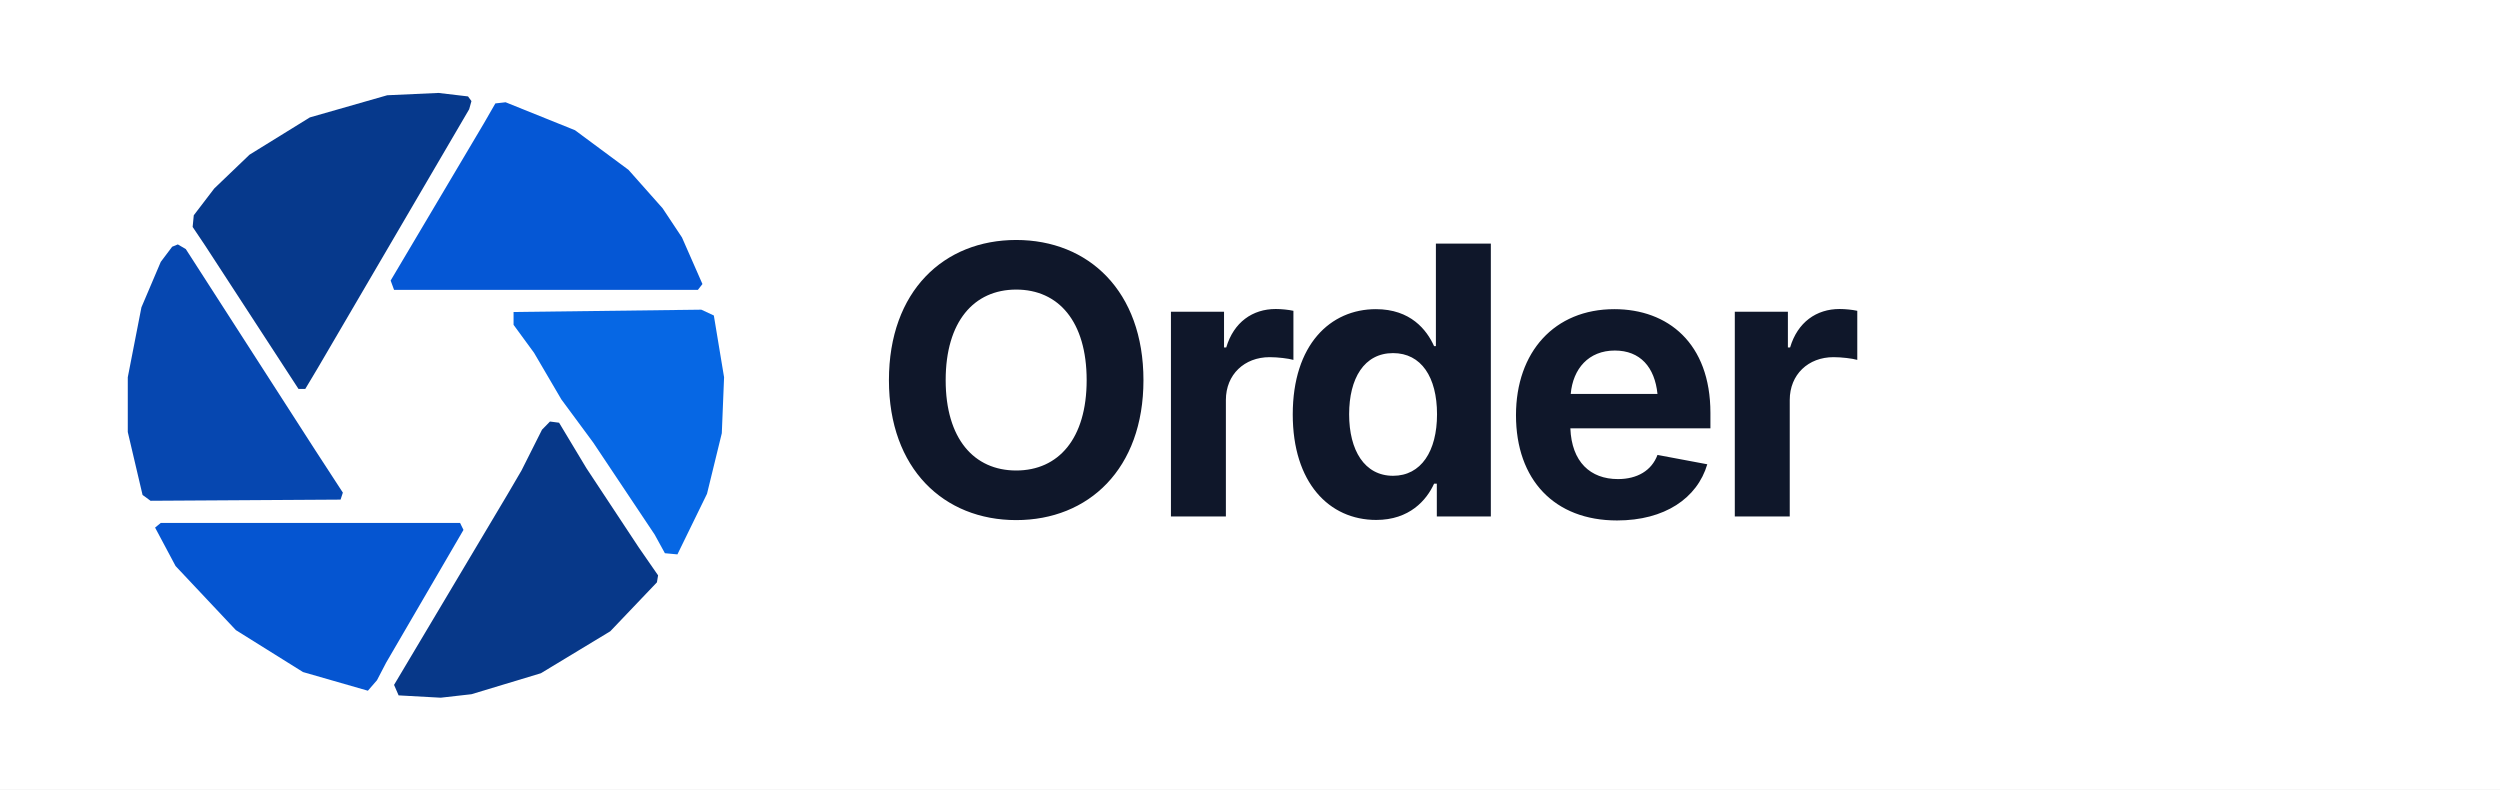
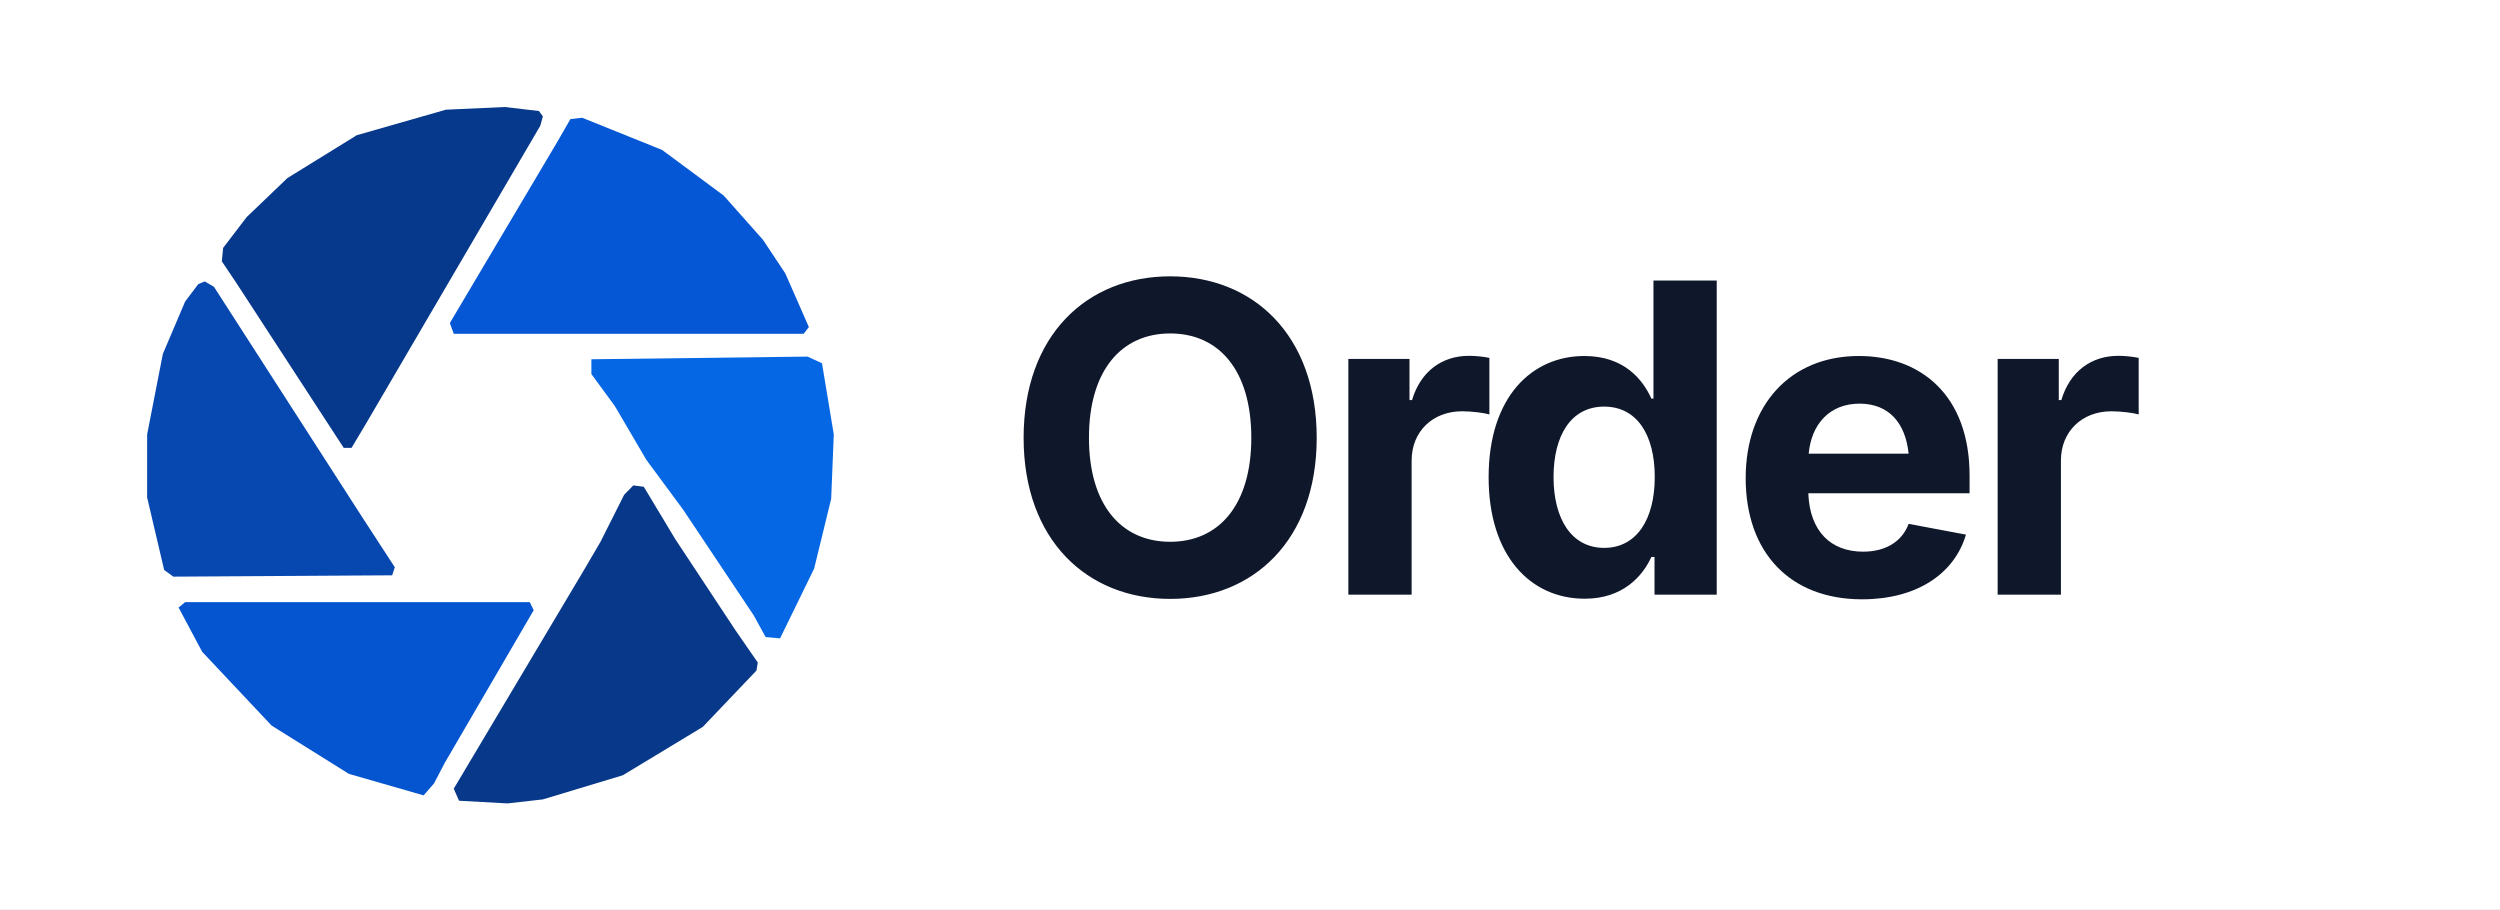
- <svg xmlns="http://www.w3.org/2000/svg" viewBox="0 0 760 240" role="img" aria-label="Order">
-   <rect width="760" height="240" rx="0" fill="#ffffff" />
+ <svg xmlns="http://www.w3.org/2000/svg" viewBox="0 0 660 240" role="img" aria-label="Order">
+   <rect width="660" height="240" rx="0" fill="#ffffff" />
  <g transform="translate(34 24) scale(.75)">
    <path d="M144.37 7.08L132.38 5.67 111.63 6.61 80.26 15.59 55.81 30.70 41.51 44.40 33.21 55.26 32.75 59.99 37.82 67.54 75.65 125.64 78.41 125.64 83.49 117.14 144.84 12.28 145.76 8.97Z" fill="#06398c" />
    <path d="M113.01 81.71 114.39 85.49 237.55 85.49 239.39 83.13 231.09 64.24 223.25 52.43 209.41 36.84 187.73 20.78 159.60 9.45 155.45 9.92 150.83 17.95Z" fill="#0557d5" />
    <path d="M24.45 68.01 19.83 74.15 11.99 92.58 6.46 120.92 6.46 143.11 12.45 168.62 15.68 170.98 92.71 170.51 93.64 167.68 82.57 150.67 29.98 68.96 26.75 67.07Z" fill="#0647b0" />
    <path d="M162.83 94.46 162.83 99.66 171.13 111 182.20 129.89 195.11 147.37 220.02 184.68 224.17 192.24 229.25 192.71 241.24 168.15 247.24 143.59 248.16 120.92 244.01 95.88 238.93 93.52Z" fill="#0667e4" />
    <path d="M181.28 139.34 177.59 138.86 174.36 142.17 166.05 158.70 160.52 168.15 114.39 245.61 116.24 249.86 133.30 250.80 145.76 249.39 173.90 240.89 202.03 223.88 220.94 204.04 221.41 201.21 213.56 189.87 192.35 157.76Z" fill="#073889" />
    <path d="M17.53 181.85 25.83 197.43 50.28 223.41 77.49 240.41 103.78 247.97 107.47 243.72 111.16 236.63 142.53 182.79 141.15 179.96 19.83 179.96Z" fill="#0555d1" />
  </g>
  <text x="265" y="157" font-family="Inter,Arial,sans-serif" font-size="114" font-weight="700" letter-spacing="-4" fill="#0f172a">Order</text>
</svg>
